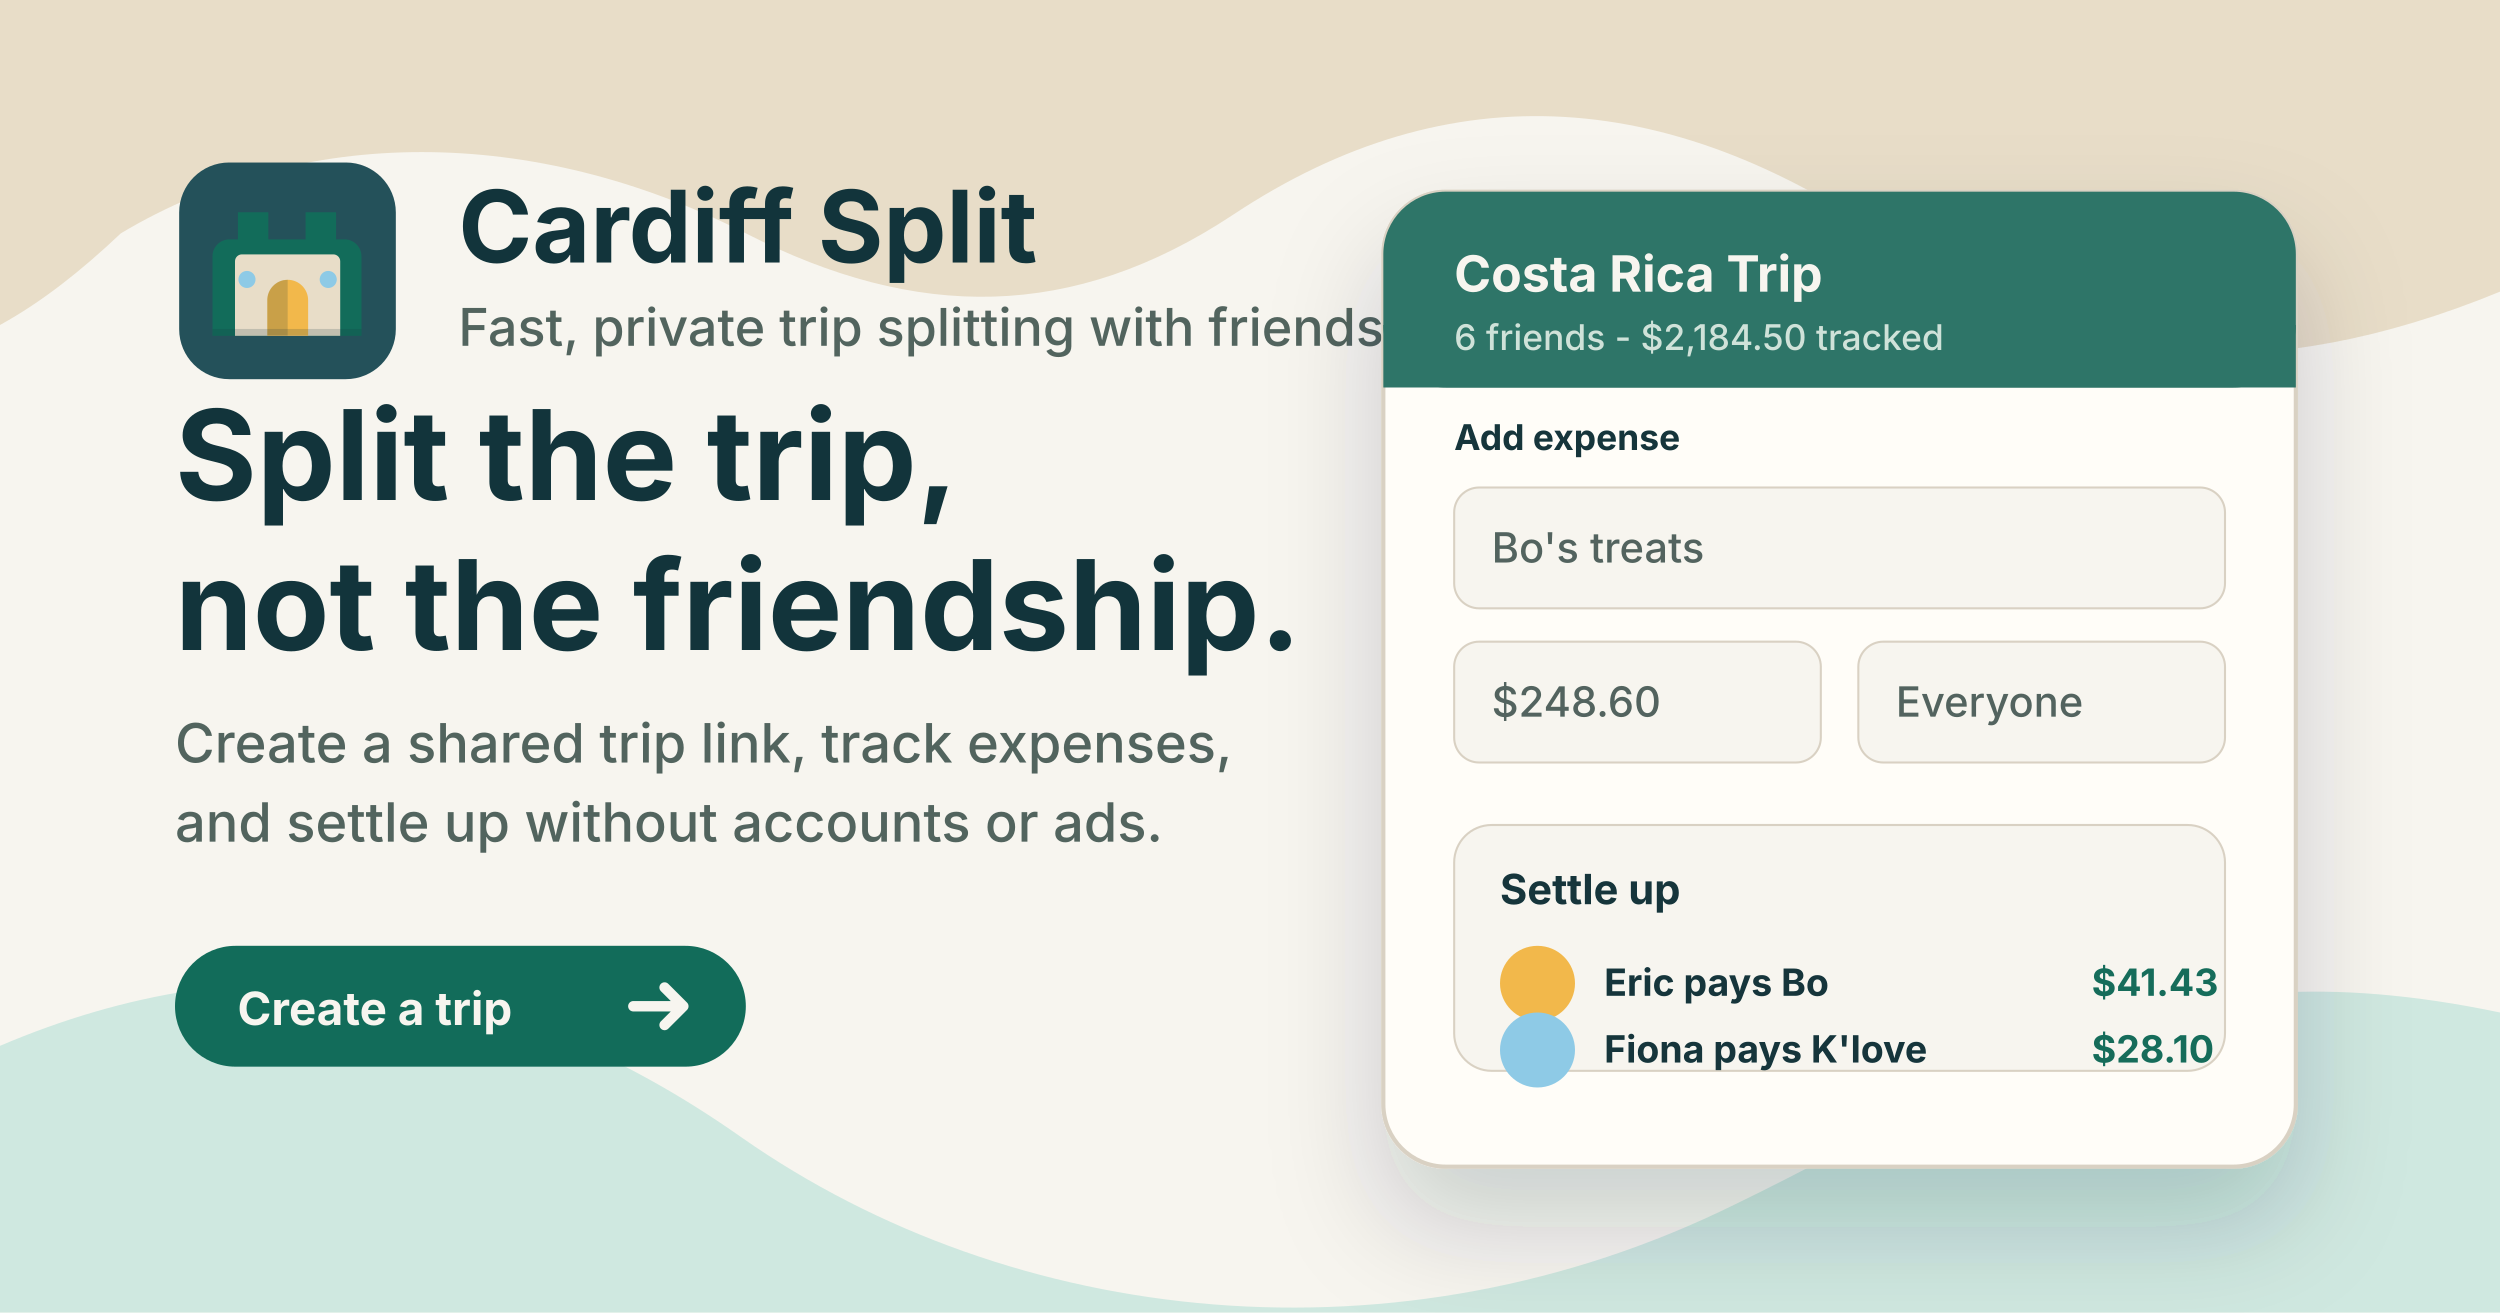
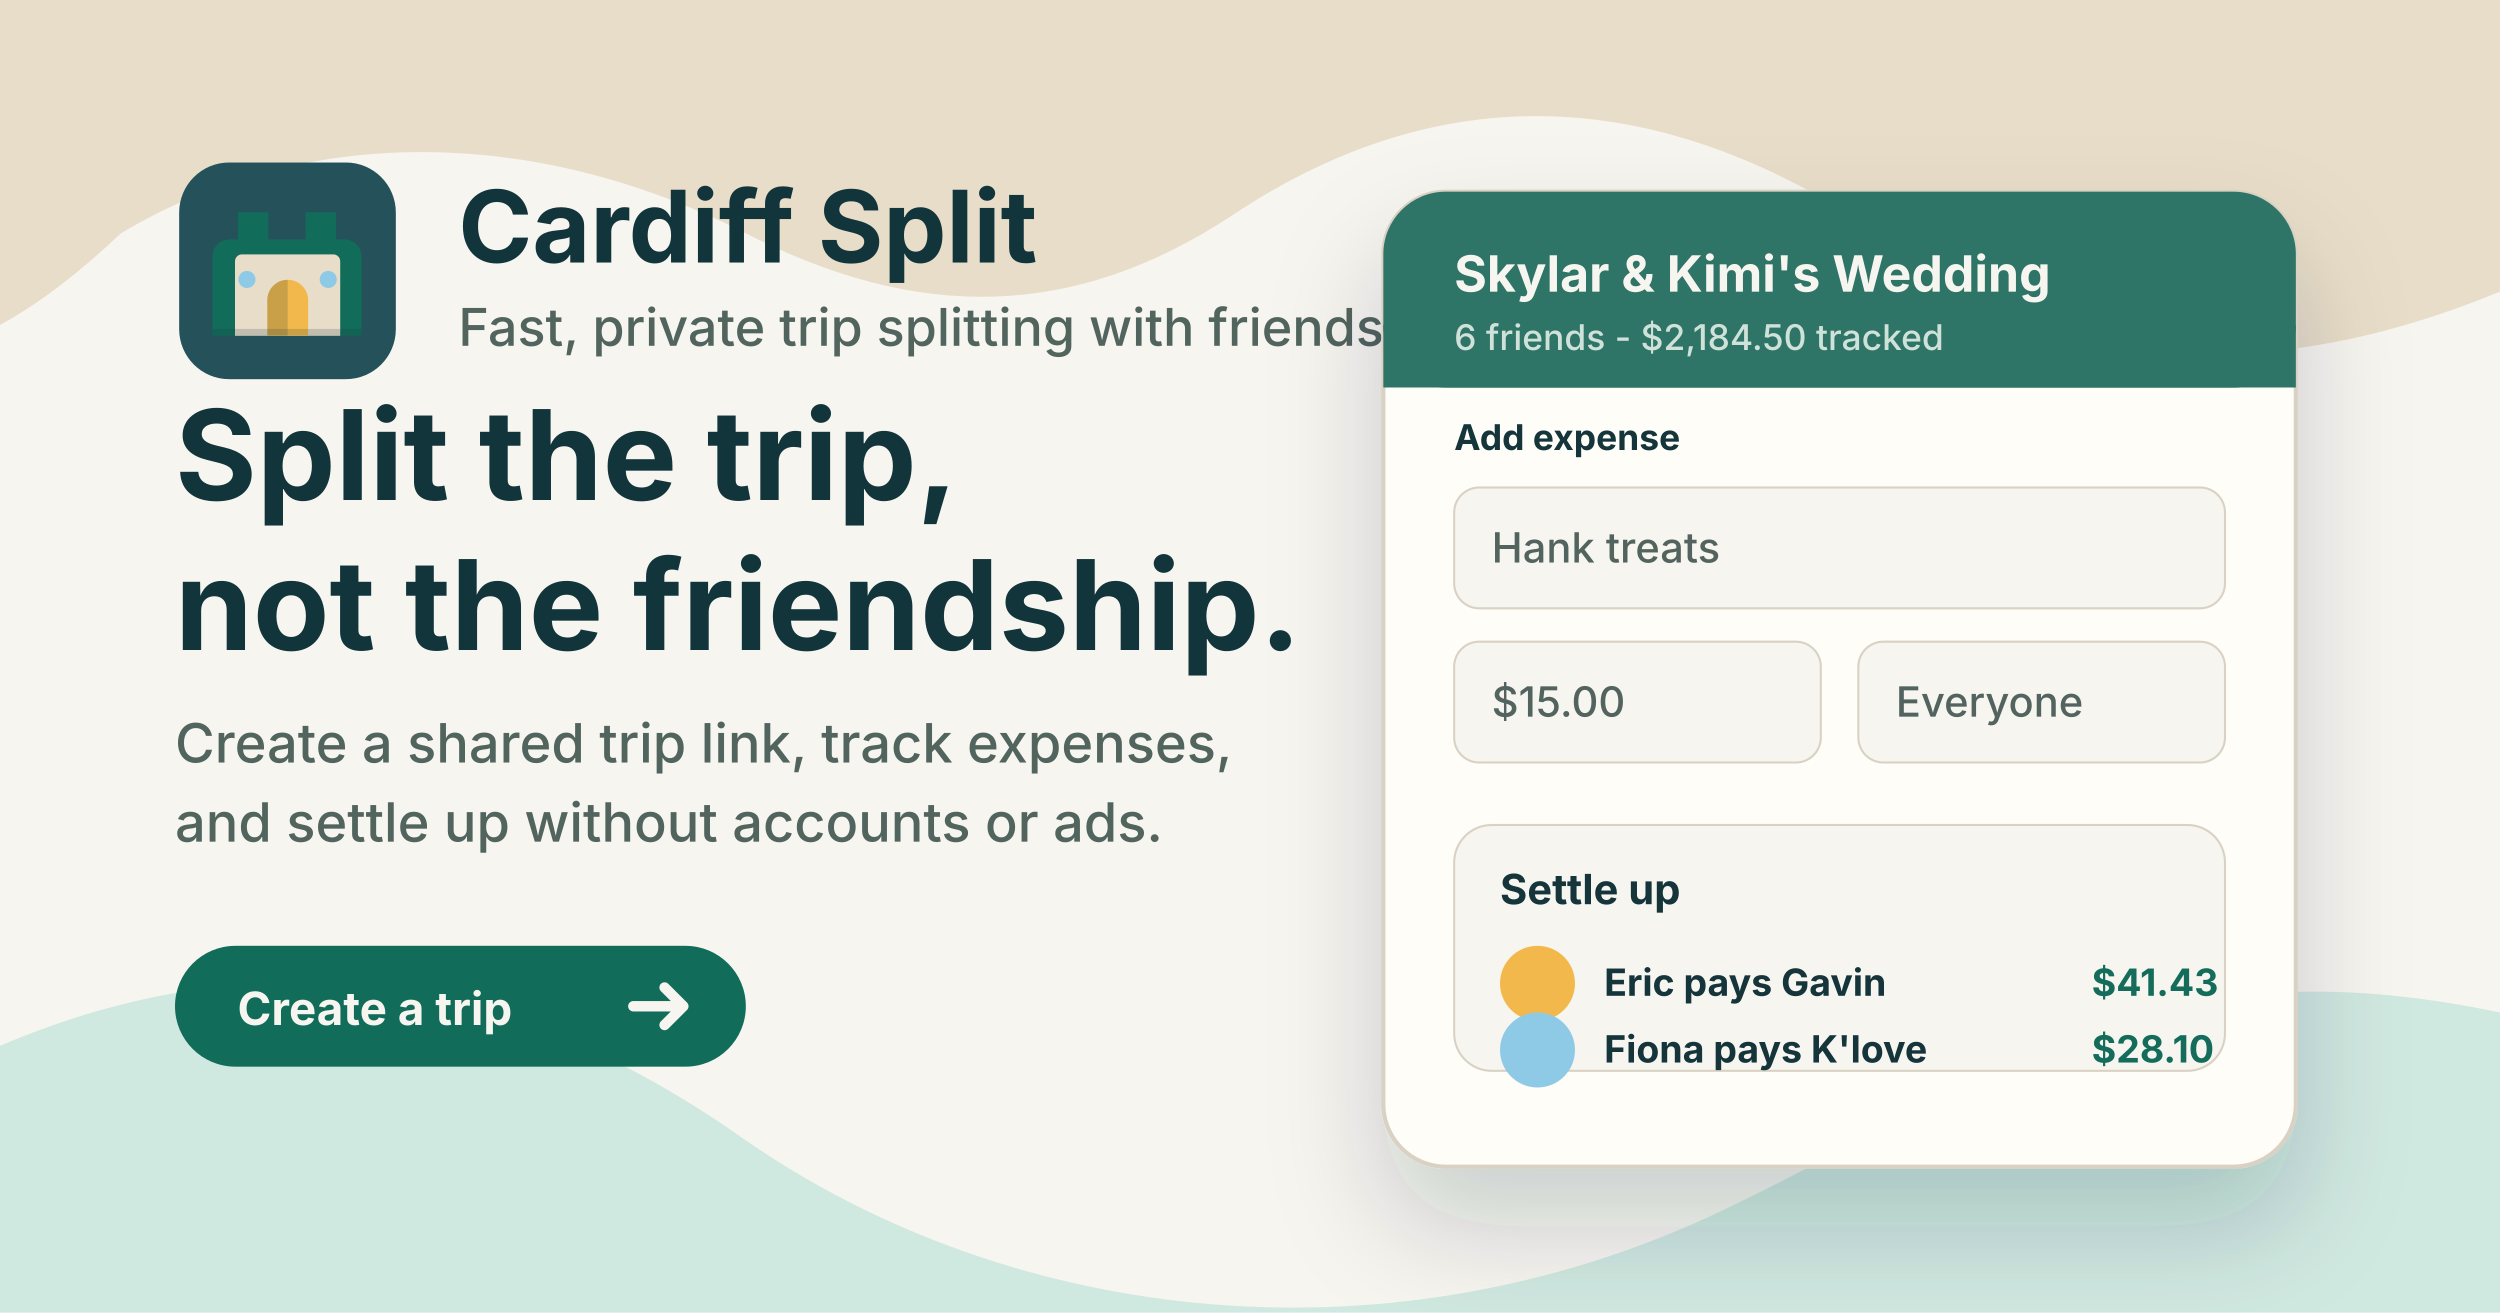
<svg xmlns="http://www.w3.org/2000/svg" width="1200" height="630" viewBox="0 0 1200 630" role="img" aria-labelledby="title desc">
  <defs>
    <filter id="shadow" x="-20%" y="-20%" width="140%" height="150%">
      <feDropShadow dx="0" dy="28" stdDeviation="26" flood-color="#12343B" flood-opacity="0.18" />
    </filter>
  </defs>
  <rect width="1200" height="630" fill="#F7F5EF" />
  <path d="M0 502C122 450 241 465 356 546C486 637 671 658 833 578C965 514 1033 451 1200 486V630H0Z" fill="#CFE8E0" />
  <path d="M58 112C145 60 256 60 358 112C440 154 515 154 592 103C696 34 804 41 915 121C994 178 1088 186 1200 140V0H0V156C20 145 39 130 58 112Z" fill="#E8DDC8" />
  <g transform="translate(86 78)">
    <rect width="104" height="104" rx="24" fill="#24515A" />
    <path fill="#126C5A" d="M16 45c0-4.5 3.7-8.1 8.1-8.1h4.1v-13h14.6v13h17.9v-13h14.6v13h4.1c4.5 0 8.1 3.7 8.1 8.1v38.2H16V45Z" />
    <path fill="#E8DDC8" d="M26.8 47.4c0-1.8 1.5-3.3 3.3-3.3h43.9c1.8 0 3.3 1.5 3.3 3.3v35.8H26.8V47.4Z" />
    <path fill="#F2B84B" d="M42.3 83.2V66.1c0-5.4 4.4-9.8 9.8-9.8s9.8 4.4 9.8 9.8v17.1H42.3Z" />
    <path fill="#12343B" d="M50.4 56.4c-4.6.8-8.1 4.8-8.1 9.6v17.1h9.8V56.3c-.6 0-1.1.1-1.6.2Z" opacity=".18" />
    <path fill="#8ECAE6" d="M36.6 55.5a4.1 4.1 0 1 1-8.1 0 4.1 4.1 0 0 1 8.1 0Zm39 0a4.1 4.1 0 1 1-8.1 0 4.1 4.1 0 0 1 8.1 0Z" />
    <path fill="#12343B" d="M16 79.9h71.5v3.3H16z" opacity=".18" />
  </g>
  <text x="220" y="126" fill="#12343B" font-family="Inter, Arial, sans-serif" font-size="48" font-weight="700">Cardiff Split</text>
  <text x="220" y="166" fill="#52645E" font-family="Inter, Arial, sans-serif" font-size="25" font-weight="500">Fast, private trip splitting with friends.</text>
  <g transform="translate(84 240)">
    <text fill="#12343B" font-family="Inter, Arial, sans-serif" font-size="60" font-weight="750">
      <tspan x="0" y="0">Split the trip,</tspan>
      <tspan x="0" y="72">not the friendship.</tspan>
    </text>
    <text fill="#52645E" font-family="Inter, Arial, sans-serif" font-size="26" font-weight="500">
      <tspan x="0" y="126">Create a shared trip link, track expenses,</tspan>
      <tspan x="0" y="164">and settle up without accounts or ads.</tspan>
    </text>
    <g transform="translate(0 214)">
      <rect width="274" height="58" rx="29" fill="#126C5A" />
      <text x="30" y="38" fill="#F7F5EF" font-family="Inter, Arial, sans-serif" font-size="22" font-weight="700">Create a trip</text>
      <path d="M220 29h24m0 0-9-9m9 9-9 9" fill="none" stroke="#F7F5EF" stroke-linecap="round" stroke-linejoin="round" stroke-width="5" />
    </g>
  </g>
  <g transform="translate(664 92)" filter="url(#shadow)">
    <rect width="438" height="468" rx="30" fill="#FFFDF8" stroke="#D9D1C3" stroke-width="2" />
    <rect x="0" y="0" width="438" height="94" rx="30" fill="#2F7467" />
    <path d="M0 64h438v30H0z" fill="#2F7467" />
-     <text x="34" y="48" fill="#F7F5EF" font-family="Inter, Arial, sans-serif" font-size="24" font-weight="700">Costa Rica Trip</text>
+     <text x="34" y="48" fill="#F7F5EF" font-family="Inter, Arial, sans-serif" font-size="24" font-weight="700">Skylar &amp; Kimi's Wedding</text>
    <text x="34" y="76" fill="#CFE2D9" font-family="Inter, Arial, sans-serif" font-size="17" font-weight="500">6 friends - $2,184.50 tracked</text>
    <g transform="translate(34 124)">
      <text fill="#12343B" font-family="Inter, Arial, sans-serif" font-size="17" font-weight="700" x="0" y="0">Add expense</text>
      <rect x="0" y="18" width="370" height="58" rx="12" fill="#F7F5EF" stroke="#D9D1C3" />
-       <text x="18" y="54" fill="#52645E" font-family="Inter, Arial, sans-serif" font-size="20" font-weight="500">Bo's treats</text>
+       <text x="18" y="54" fill="#52645E" font-family="Inter, Arial, sans-serif" font-size="20" font-weight="500">Hank treats</text>
      <rect x="0" y="92" width="176" height="58" rx="12" fill="#F7F5EF" stroke="#D9D1C3" />
-       <text x="18" y="128" fill="#52645E" font-family="Inter, Arial, sans-serif" font-size="20" font-weight="500">$248.60</text>
+       <text x="18" y="128" fill="#52645E" font-family="Inter, Arial, sans-serif" font-size="20" font-weight="500">$15.00</text>
      <rect x="194" y="92" width="176" height="58" rx="12" fill="#F7F5EF" stroke="#D9D1C3" />
      <text x="212" y="128" fill="#52645E" font-family="Inter, Arial, sans-serif" font-size="20" font-weight="500">Everyone</text>
    </g>
    <g transform="translate(34 304)">
      <rect width="370" height="118" rx="18" fill="#F7F5EF" stroke="#D9D1C3" />
      <text x="22" y="38" fill="#12343B" font-family="Inter, Arial, sans-serif" font-size="20" font-weight="700">Settle up</text>
      <g transform="translate(22 58)">
        <circle cx="18" cy="18" r="18" fill="#F2B84B" />
-         <text x="50" y="24" fill="#12343B" font-family="Inter, Arial, sans-serif" font-size="18" font-weight="650">Eric pays Bo</text>
+         <text x="50" y="24" fill="#12343B" font-family="Inter, Arial, sans-serif" font-size="18" font-weight="650">Eric pays Gavin</text>
        <text x="284" y="24" fill="#126C5A" font-family="Inter, Arial, sans-serif" font-size="18" font-weight="750">$41.43</text>
      </g>
      <g transform="translate(22 90)">
        <circle cx="18" cy="18" r="18" fill="#8ECAE6" />
        <text x="50" y="24" fill="#12343B" font-family="Inter, Arial, sans-serif" font-size="18" font-weight="650">Fiona pays K'love</text>
        <text x="284" y="24" fill="#126C5A" font-family="Inter, Arial, sans-serif" font-size="18" font-weight="750">$28.10</text>
      </g>
    </g>
  </g>
</svg>
